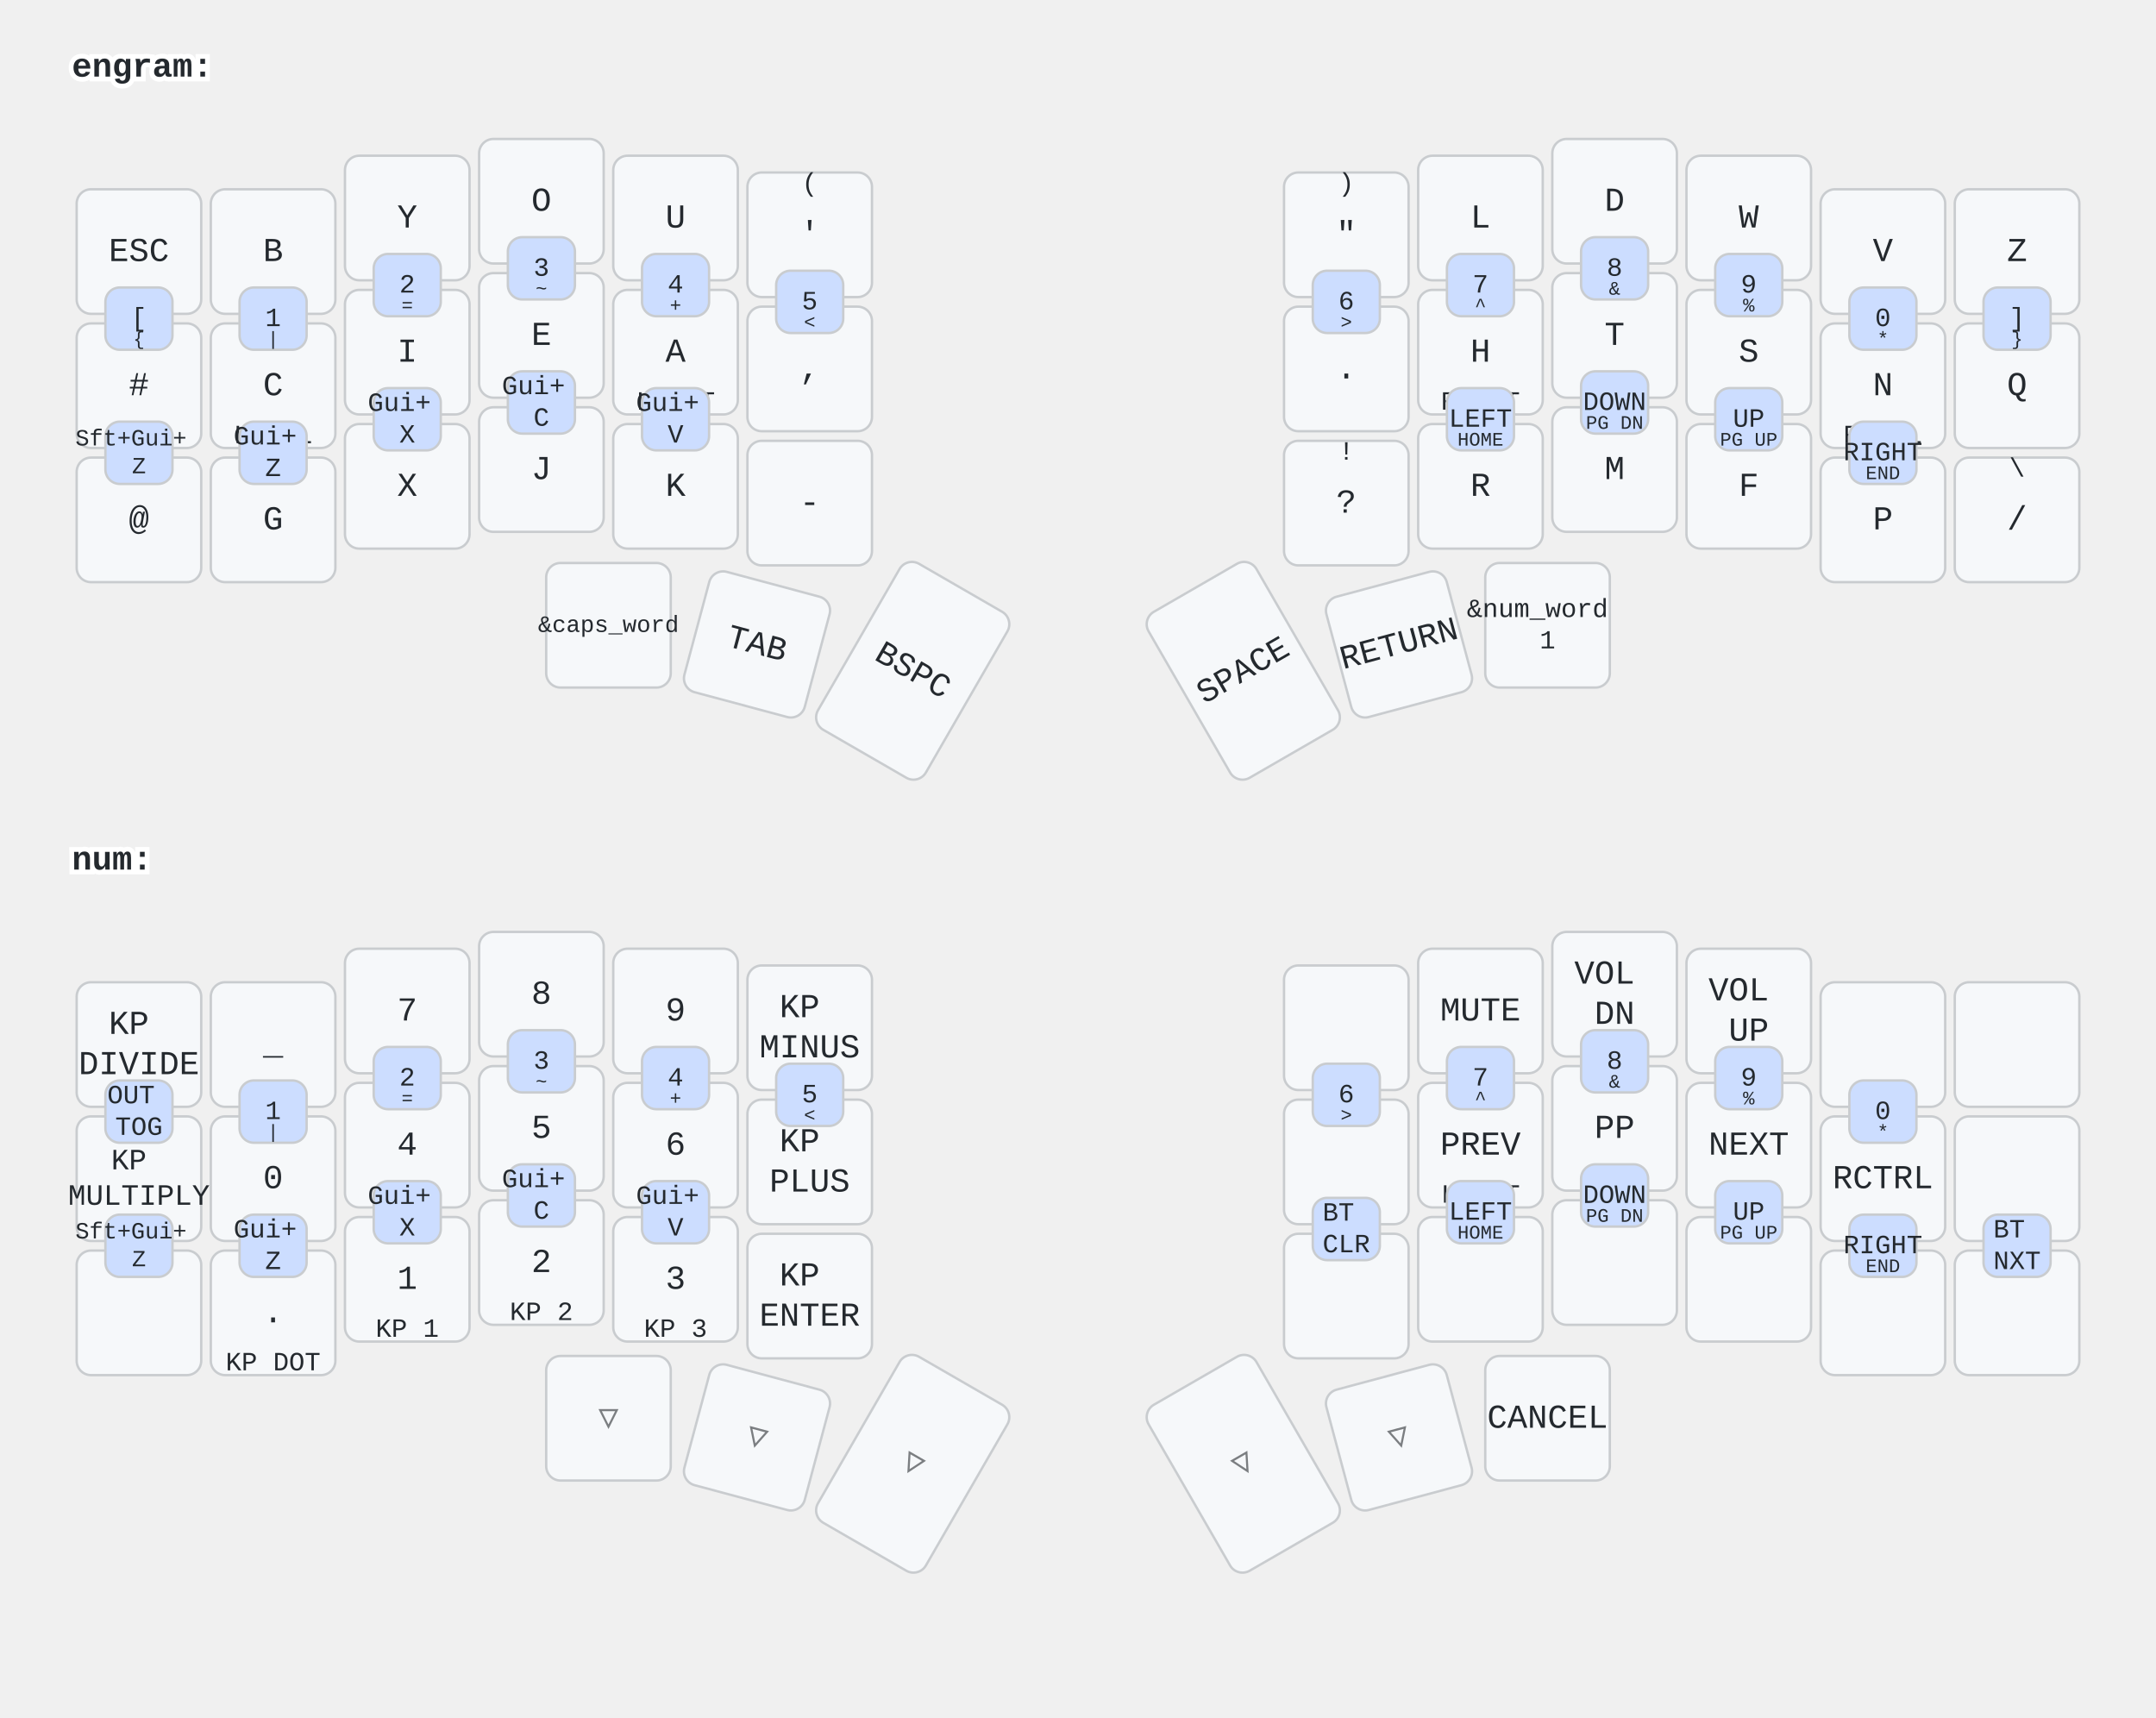
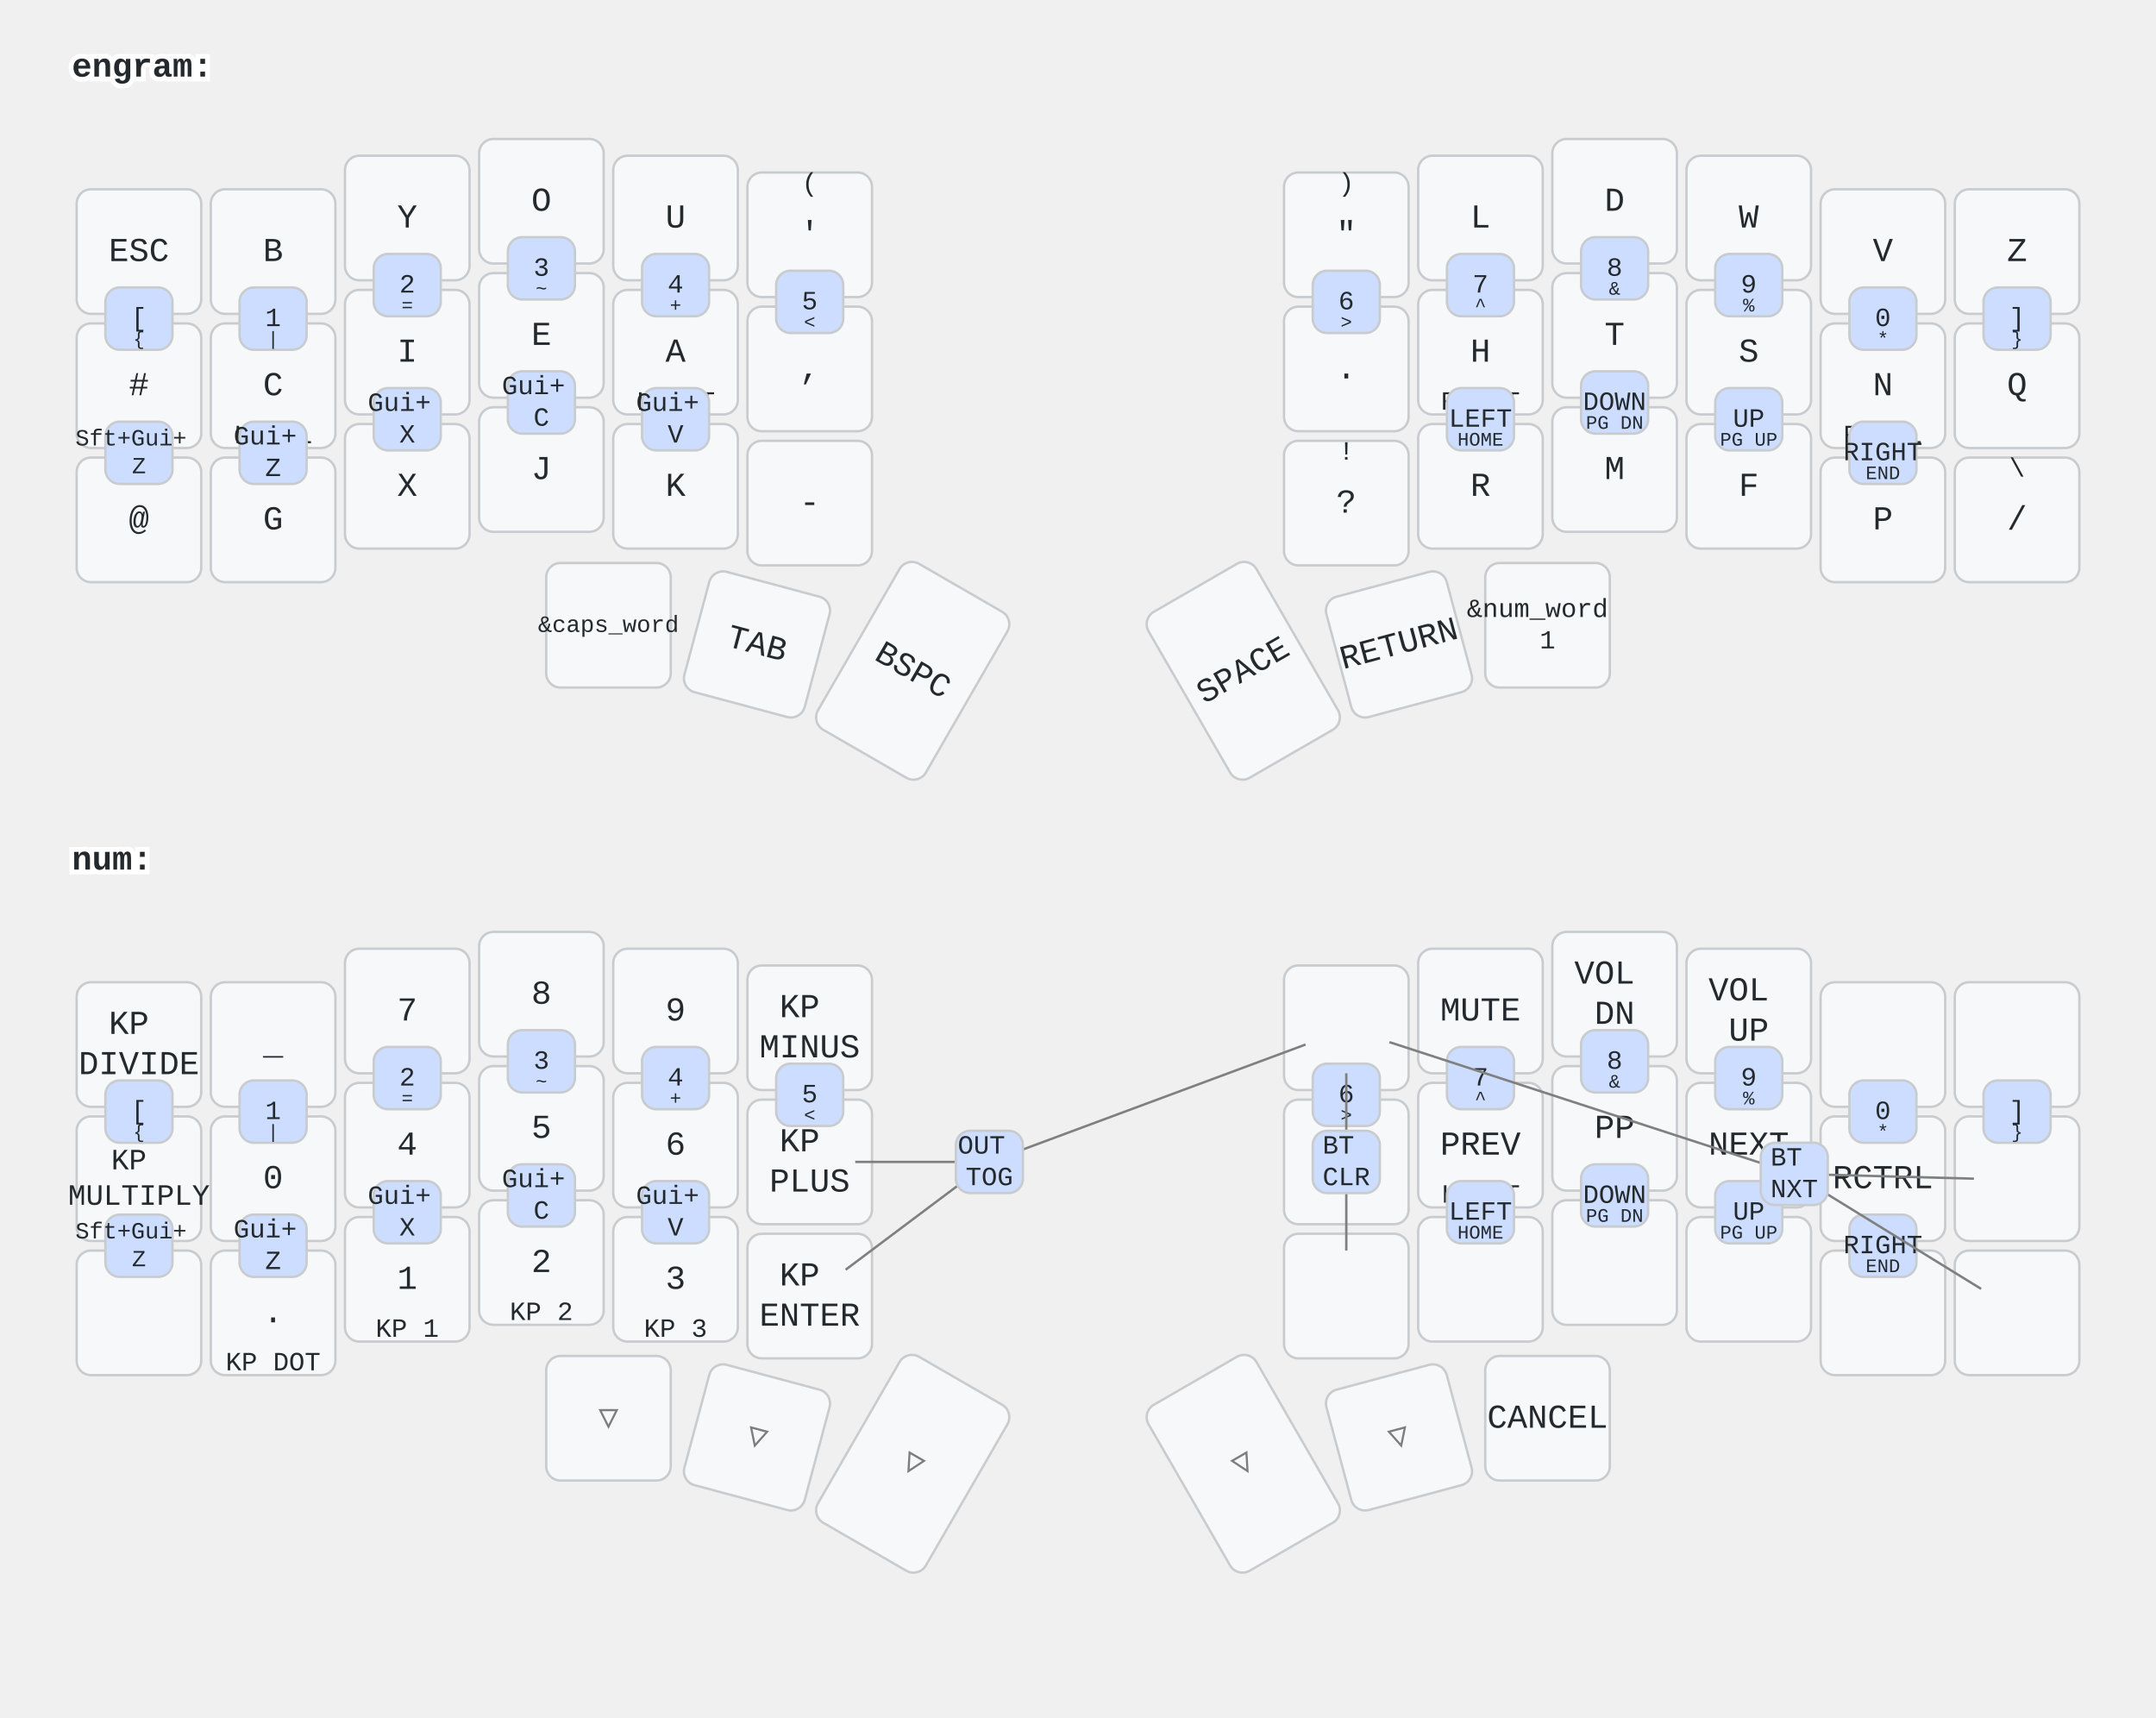
<svg xmlns="http://www.w3.org/2000/svg" width="900" height="717" viewBox="0 0 900 717" class="keymap">
  <style>/* inherit to force styles through use tags */
svg path {
    fill: inherit;
}

/* font and background color specifications */
svg.keymap {
    font-family: SFMono-Regular,Consolas,Liberation Mono,Menlo,monospace;
    font-size: 14px;
    font-kerning: normal;
    text-rendering: optimizeLegibility;
    fill: #24292e;
}

/* default key styling */
rect.key {
    fill: #f6f8fa;
}

rect.key, rect.combo {
    stroke: #c9cccf;
    stroke-width: 1;
}

/* default key side styling, only used is draw_key_sides is set */
rect.side {
    filter: brightness(90%);
}

/* color accent for combo boxes */
rect.combo, rect.combo-separate {
    fill: #cdf;
}

/* color accent for held keys */
rect.held, rect.combo.held {
    fill: #fdd;
}

/* color accent for ghost (optional) keys */
rect.ghost, rect.combo.ghost {
    stroke-dasharray: 4, 4;
    stroke-width: 2;
}

text {
    text-anchor: middle;
    dominant-baseline: middle;
}

/* styling for layer labels */
text.label {
    font-weight: bold;
    text-anchor: start;
    stroke: white;
    stroke-width: 4;
    paint-order: stroke;
}

/* styling for optional footer */
text.footer {
    text-anchor: end;
    dominant-baseline: auto;
    stroke: white;
    stroke-width: 4;
    paint-order: stroke;
}

/* styling for combo tap, and key hold/shifted label text */
text.combo, text.hold, text.shifted {
    font-size: 11px;
}

text.hold {
    text-anchor: middle;
    dominant-baseline: auto;
}

text.shifted {
    text-anchor: middle;
    dominant-baseline: hanging;
}

text.layer-activator {
    text-decoration: underline;
}

/* styling for hold/shifted label text in combo box */
text.combo.hold, text.combo.shifted {
    font-size: 8px;
}

/* lighter symbol for transparent keys */
text.trans {
    fill: #7b7e81;
}

/* styling for combo dendrons */
path.combo {
    stroke-width: 1;
    stroke: gray;
    fill: none;
}

/* Start Tabler Icons Cleanup */
/* cannot use height/width with glyphs */
.icon-tabler &gt; path {
    fill: inherit;
    stroke: inherit;
    stroke-width: 2;
}
/* hide tabler's default box */
.icon-tabler &gt; path[stroke="none"][fill="none"] {
    visibility: hidden;
}
/* End Tabler Icons Cleanup */
</style>
  <g transform="translate(30, 0)" class="layer-engram">
    <text x="0" y="28" class="label" id="engram">engram:</text>
    <g transform="translate(0, 56)">
      <g transform="translate(28, 49)" class="key keypos-0">
        <rect rx="6" ry="6" x="-26" y="-26" width="52" height="52" class="key" />
        <text x="0" y="0" class="key tap">ESC</text>
        <text x="0" y="24" class="key hold">F1</text>
      </g>
      <g transform="translate(84, 49)" class="key keypos-1">
        <rect rx="6" ry="6" x="-26" y="-26" width="52" height="52" class="key" />
        <text x="0" y="0" class="key tap">B</text>
        <text x="0" y="24" class="key hold">F2</text>
      </g>
      <g transform="translate(140, 35)" class="key keypos-2">
        <rect rx="6" ry="6" x="-26" y="-26" width="52" height="52" class="key" />
        <text x="0" y="0" class="key tap">Y</text>
        <text x="0" y="24" class="key hold">F3</text>
      </g>
      <g transform="translate(196, 28)" class="key keypos-3">
        <rect rx="6" ry="6" x="-26" y="-26" width="52" height="52" class="key" />
        <text x="0" y="0" class="key tap">O</text>
        <text x="0" y="24" class="key hold">F4</text>
      </g>
      <g transform="translate(252, 35)" class="key keypos-4">
        <rect rx="6" ry="6" x="-26" y="-26" width="52" height="52" class="key" />
        <text x="0" y="0" class="key tap">U</text>
        <text x="0" y="24" class="key hold">F5</text>
      </g>
      <g transform="translate(308, 42)" class="key keypos-5">
        <rect rx="6" ry="6" x="-26" y="-26" width="52" height="52" class="key" />
        <text x="0" y="0" class="key tap">'</text>
        <text x="0" y="-24" class="key shifted">(</text>
      </g>
      <g transform="translate(532, 42)" class="key keypos-6">
        <rect rx="6" ry="6" x="-26" y="-26" width="52" height="52" class="key" />
        <text x="0" y="0" class="key tap">"</text>
        <text x="0" y="-24" class="key shifted">)</text>
      </g>
      <g transform="translate(588, 35)" class="key keypos-7">
        <rect rx="6" ry="6" x="-26" y="-26" width="52" height="52" class="key" />
        <text x="0" y="0" class="key tap">L</text>
        <text x="0" y="24" class="key hold">F8</text>
      </g>
      <g transform="translate(644, 28)" class="key keypos-8">
        <rect rx="6" ry="6" x="-26" y="-26" width="52" height="52" class="key" />
        <text x="0" y="0" class="key tap">D</text>
        <text x="0" y="24" class="key hold">F9</text>
      </g>
      <g transform="translate(700, 35)" class="key keypos-9">
        <rect rx="6" ry="6" x="-26" y="-26" width="52" height="52" class="key" />
        <text x="0" y="0" class="key tap">W</text>
        <text x="0" y="24" class="key hold">F10</text>
      </g>
      <g transform="translate(756, 49)" class="key keypos-10">
        <rect rx="6" ry="6" x="-26" y="-26" width="52" height="52" class="key" />
        <text x="0" y="0" class="key tap">V</text>
        <text x="0" y="24" class="key hold">F11</text>
      </g>
      <g transform="translate(812, 49)" class="key keypos-11">
        <rect rx="6" ry="6" x="-26" y="-26" width="52" height="52" class="key" />
        <text x="0" y="0" class="key tap">Z</text>
        <text x="0" y="24" class="key hold">F12</text>
      </g>
      <g transform="translate(28, 105)" class="key keypos-12">
        <rect rx="6" ry="6" x="-26" y="-26" width="52" height="52" class="key" />
        <text x="0" y="0" class="key tap">#</text>
        <text x="0" y="-24" class="key shifted">$</text>
      </g>
      <g transform="translate(84, 105)" class="key keypos-13">
        <rect rx="6" ry="6" x="-26" y="-26" width="52" height="52" class="key" />
        <text x="0" y="0" class="key tap">C</text>
        <text x="0" y="24" class="key hold">LCTRL</text>
      </g>
      <g transform="translate(140, 91)" class="key keypos-14">
        <rect rx="6" ry="6" x="-26" y="-26" width="52" height="52" class="key" />
        <text x="0" y="0" class="key tap">I</text>
        <text x="0" y="24" class="key hold">LALT</text>
      </g>
      <g transform="translate(196, 84)" class="key keypos-15">
        <rect rx="6" ry="6" x="-26" y="-26" width="52" height="52" class="key" />
        <text x="0" y="0" class="key tap">E</text>
        <text x="0" y="24" class="key hold">LGUI</text>
      </g>
      <g transform="translate(252, 91)" class="key keypos-16">
        <rect rx="6" ry="6" x="-26" y="-26" width="52" height="52" class="key" />
        <text x="0" y="0" class="key tap">A</text>
        <text x="0" y="24" class="key hold">LSHFT</text>
      </g>
      <g transform="translate(308, 98)" class="key keypos-17">
        <rect rx="6" ry="6" x="-26" y="-26" width="52" height="52" class="key" />
        <text x="0" y="0" class="key tap">,</text>
        <text x="0" y="-24" class="key shifted">;</text>
      </g>
      <g transform="translate(532, 98)" class="key keypos-18">
        <rect rx="6" ry="6" x="-26" y="-26" width="52" height="52" class="key" />
        <text x="0" y="0" class="key tap">.</text>
        <text x="0" y="-24" class="key shifted">:</text>
      </g>
      <g transform="translate(588, 91)" class="key keypos-19">
        <rect rx="6" ry="6" x="-26" y="-26" width="52" height="52" class="key" />
        <text x="0" y="0" class="key tap">H</text>
        <text x="0" y="24" class="key hold">RSHFT</text>
      </g>
      <g transform="translate(644, 84)" class="key keypos-20">
        <rect rx="6" ry="6" x="-26" y="-26" width="52" height="52" class="key" />
        <text x="0" y="0" class="key tap">T</text>
        <text x="0" y="24" class="key hold">RGUI</text>
      </g>
      <g transform="translate(700, 91)" class="key keypos-21">
        <rect rx="6" ry="6" x="-26" y="-26" width="52" height="52" class="key" />
        <text x="0" y="0" class="key tap">S</text>
        <text x="0" y="24" class="key hold">RALT</text>
      </g>
      <g transform="translate(756, 105)" class="key keypos-22">
        <rect rx="6" ry="6" x="-26" y="-26" width="52" height="52" class="key" />
        <text x="0" y="0" class="key tap">N</text>
        <text x="0" y="24" class="key hold">RCTRL</text>
      </g>
      <g transform="translate(812, 105)" class="key keypos-23">
        <rect rx="6" ry="6" x="-26" y="-26" width="52" height="52" class="key" />
        <text x="0" y="0" class="key tap">Q</text>
      </g>
      <g transform="translate(28, 161)" class="key keypos-24">
        <rect rx="6" ry="6" x="-26" y="-26" width="52" height="52" class="key" />
        <text x="0" y="0" class="key tap">@</text>
        <text x="0" y="-24" class="key shifted">`</text>
      </g>
      <g transform="translate(84, 161)" class="key keypos-25">
        <rect rx="6" ry="6" x="-26" y="-26" width="52" height="52" class="key" />
        <text x="0" y="0" class="key tap">G</text>
      </g>
      <g transform="translate(140, 147)" class="key keypos-26">
        <rect rx="6" ry="6" x="-26" y="-26" width="52" height="52" class="key" />
        <text x="0" y="0" class="key tap">X</text>
      </g>
      <g transform="translate(196, 140)" class="key keypos-27">
        <rect rx="6" ry="6" x="-26" y="-26" width="52" height="52" class="key" />
        <text x="0" y="0" class="key tap">J</text>
      </g>
      <g transform="translate(252, 147)" class="key keypos-28">
        <rect rx="6" ry="6" x="-26" y="-26" width="52" height="52" class="key" />
        <text x="0" y="0" class="key tap">K</text>
      </g>
      <g transform="translate(308, 154)" class="key keypos-29">
        <rect rx="6" ry="6" x="-26" y="-26" width="52" height="52" class="key" />
        <text x="0" y="0" class="key tap">-</text>
      </g>
      <g transform="translate(532, 154)" class="key keypos-30">
        <rect rx="6" ry="6" x="-26" y="-26" width="52" height="52" class="key" />
        <text x="0" y="0" class="key tap">?</text>
        <text x="0" y="-24" class="key shifted">!</text>
      </g>
      <g transform="translate(588, 147)" class="key keypos-31">
        <rect rx="6" ry="6" x="-26" y="-26" width="52" height="52" class="key" />
        <text x="0" y="0" class="key tap">R</text>
      </g>
      <g transform="translate(644, 140)" class="key keypos-32">
        <rect rx="6" ry="6" x="-26" y="-26" width="52" height="52" class="key" />
        <text x="0" y="0" class="key tap">M</text>
      </g>
      <g transform="translate(700, 147)" class="key keypos-33">
        <rect rx="6" ry="6" x="-26" y="-26" width="52" height="52" class="key" />
        <text x="0" y="0" class="key tap">F</text>
      </g>
      <g transform="translate(756, 161)" class="key keypos-34">
        <rect rx="6" ry="6" x="-26" y="-26" width="52" height="52" class="key" />
        <text x="0" y="0" class="key tap">P</text>
      </g>
      <g transform="translate(812, 161)" class="key keypos-35">
        <rect rx="6" ry="6" x="-26" y="-26" width="52" height="52" class="key" />
        <text x="0" y="0" class="key tap">/</text>
        <text x="0" y="-24" class="key shifted">\</text>
      </g>
      <g transform="translate(224, 205)" class="key keypos-36">
        <rect rx="6" ry="6" x="-26" y="-26" width="52" height="52" class="key" />
        <text x="0" y="0" class="key tap">
          <tspan style="font-size: 70%">&amp;caps_word</tspan>
        </text>
      </g>
      <g transform="translate(286, 213) rotate(15.0)" class="key keypos-37">
        <rect rx="6" ry="6" x="-26" y="-26" width="52" height="52" class="key" />
        <text x="0" y="0" class="key tap">TAB</text>
      </g>
      <g transform="translate(351, 224) rotate(30.0)" class="key keypos-38">
        <rect rx="6" ry="6" x="-26" y="-40" width="52" height="80" class="key" />
        <text x="0" y="0" class="key tap">BSPC</text>
      </g>
      <g transform="translate(489, 224) rotate(-30.0)" class="key keypos-39">
        <rect rx="6" ry="6" x="-26" y="-40" width="52" height="80" class="key" />
        <text x="0" y="0" class="key tap">SPACE</text>
      </g>
      <g transform="translate(554, 213) rotate(-15.0)" class="key keypos-40">
        <rect rx="6" ry="6" x="-26" y="-26" width="52" height="52" class="key" />
        <text x="0" y="0" class="key tap">RETURN</text>
      </g>
      <g transform="translate(616, 205)" class="key keypos-41">
        <rect rx="6" ry="6" x="-26" y="-26" width="52" height="52" class="key" />
        <text x="0" y="0" class="key tap">
          <tspan x="0" dy="-0.6em" style="font-size: 78%">&amp;num_word</tspan>
          <tspan x="0" dy="1.2em" style="font-size: 78%">1</tspan>
        </text>
      </g>
      <g class="combo combopos-0">
        <rect rx="6" ry="6" x="14" y="64" width="28" height="26" class="combo" />
        <text x="28" y="77" class="combo tap">[</text>
        <text x="28" y="88" class="combo hold">{</text>
      </g>
      <g class="combo combopos-1">
        <rect rx="6" ry="6" x="798" y="64" width="28" height="26" class="combo" />
        <text x="812" y="77" class="combo tap">]</text>
        <text x="812" y="88" class="combo hold">}</text>
      </g>
      <g class="combo combopos-2">
        <rect rx="6" ry="6" x="70" y="64" width="28" height="26" class="combo" />
        <text x="84" y="77" class="combo tap">1</text>
        <text x="84" y="88" class="combo hold">|</text>
      </g>
      <g class="combo combopos-3">
        <rect rx="6" ry="6" x="126" y="50" width="28" height="26" class="combo" />
        <text x="140" y="63" class="combo tap">2</text>
        <text x="140" y="74" class="combo hold">=</text>
      </g>
      <g class="combo combopos-4">
        <rect rx="6" ry="6" x="182" y="43" width="28" height="26" class="combo" />
        <text x="196" y="56" class="combo tap">3</text>
        <text x="196" y="67" class="combo hold">~</text>
      </g>
      <g class="combo combopos-5">
        <rect rx="6" ry="6" x="238" y="50" width="28" height="26" class="combo" />
        <text x="252" y="63" class="combo tap">4</text>
        <text x="252" y="74" class="combo hold">+</text>
      </g>
      <g class="combo combopos-6">
        <rect rx="6" ry="6" x="294" y="57" width="28" height="26" class="combo" />
        <text x="308" y="70" class="combo tap">5</text>
        <text x="308" y="81" class="combo hold">&lt;</text>
      </g>
      <g class="combo combopos-7">
        <rect rx="6" ry="6" x="518" y="57" width="28" height="26" class="combo" />
        <text x="532" y="70" class="combo tap">6</text>
        <text x="532" y="81" class="combo hold">&gt;</text>
      </g>
      <g class="combo combopos-8">
        <rect rx="6" ry="6" x="574" y="50" width="28" height="26" class="combo" />
        <text x="588" y="63" class="combo tap">7</text>
        <text x="588" y="74" class="combo hold">^</text>
      </g>
      <g class="combo combopos-9">
        <rect rx="6" ry="6" x="630" y="43" width="28" height="26" class="combo" />
        <text x="644" y="56" class="combo tap">8</text>
        <text x="644" y="67" class="combo hold">&amp;</text>
      </g>
      <g class="combo combopos-10">
        <rect rx="6" ry="6" x="686" y="50" width="28" height="26" class="combo" />
        <text x="700" y="63" class="combo tap">9</text>
        <text x="700" y="74" class="combo hold">%</text>
      </g>
      <g class="combo combopos-11">
        <rect rx="6" ry="6" x="742" y="64" width="28" height="26" class="combo" />
        <text x="756" y="77" class="combo tap">0</text>
        <text x="756" y="88" class="combo hold">*</text>
      </g>
      <g class="combo combopos-12">
        <rect rx="6" ry="6" x="14" y="120" width="28" height="26" class="combo" />
        <text x="28" y="133" class="combo tap">
          <tspan x="28" dy="-0.6em" style="font-size: 88%">Sft+Gui+</tspan>
          <tspan x="28" dy="1.2em" style="font-size: 88%">Z</tspan>
        </text>
      </g>
      <g class="combo combopos-13">
        <rect rx="6" ry="6" x="70" y="120" width="28" height="26" class="combo" />
        <text x="84" y="133" class="combo tap">
          <tspan x="84" dy="-0.6em">Gui+</tspan>
          <tspan x="84" dy="1.2em">Z</tspan>
        </text>
      </g>
      <g class="combo combopos-14">
        <rect rx="6" ry="6" x="126" y="106" width="28" height="26" class="combo" />
        <text x="140" y="119" class="combo tap">
          <tspan x="140" dy="-0.6em">Gui+</tspan>
          <tspan x="140" dy="1.2em">X</tspan>
        </text>
      </g>
      <g class="combo combopos-15">
        <rect rx="6" ry="6" x="182" y="99" width="28" height="26" class="combo" />
        <text x="196" y="112" class="combo tap">
          <tspan x="196" dy="-0.6em">Gui+</tspan>
          <tspan x="196" dy="1.2em">C</tspan>
        </text>
      </g>
      <g class="combo combopos-16">
        <rect rx="6" ry="6" x="238" y="106" width="28" height="26" class="combo" />
        <text x="252" y="119" class="combo tap">
          <tspan x="252" dy="-0.6em">Gui+</tspan>
          <tspan x="252" dy="1.2em">V</tspan>
        </text>
      </g>
      <g class="combo combopos-17">
        <rect rx="6" ry="6" x="574" y="106" width="28" height="26" class="combo" />
        <text x="588" y="119" class="combo tap">LEFT</text>
        <text x="588" y="130" class="combo hold">HOME</text>
      </g>
      <g class="combo combopos-18">
        <rect rx="6" ry="6" x="630" y="99" width="28" height="26" class="combo" />
        <text x="644" y="112" class="combo tap">DOWN</text>
        <text x="644" y="123" class="combo hold">PG DN</text>
      </g>
      <g class="combo combopos-19">
        <rect rx="6" ry="6" x="686" y="106" width="28" height="26" class="combo" />
        <text x="700" y="119" class="combo tap">UP</text>
        <text x="700" y="130" class="combo hold">PG UP</text>
      </g>
      <g class="combo combopos-20">
        <rect rx="6" ry="6" x="742" y="120" width="28" height="26" class="combo" />
        <text x="756" y="133" class="combo tap">RIGHT</text>
        <text x="756" y="144" class="combo hold">END</text>
      </g>
    </g>
  </g>
  <g transform="translate(30, 331)" class="layer-num">
    <text x="0" y="28" class="label" id="num">num:</text>
    <g transform="translate(0, 56)">
      <g transform="translate(28, 49)" class="key keypos-0">
        <rect rx="6" ry="6" x="-26" y="-26" width="52" height="52" class="key" />
        <text x="0" y="0" class="key tap">
          <tspan x="0" dy="-0.6em">KP</tspan>
          <tspan x="0" dy="1.2em">DIVIDE</tspan>
        </text>
      </g>
      <g transform="translate(84, 49)" class="key keypos-1">
        <rect rx="6" ry="6" x="-26" y="-26" width="52" height="52" class="key" />
        <text x="0" y="0" class="key tap">_</text>
      </g>
      <g transform="translate(140, 35)" class="key keypos-2">
        <rect rx="6" ry="6" x="-26" y="-26" width="52" height="52" class="key" />
        <text x="0" y="0" class="key tap">7</text>
        <text x="0" y="24" class="key hold">KP 7</text>
      </g>
      <g transform="translate(196, 28)" class="key keypos-3">
        <rect rx="6" ry="6" x="-26" y="-26" width="52" height="52" class="key" />
        <text x="0" y="0" class="key tap">8</text>
        <text x="0" y="24" class="key hold">KP 8</text>
      </g>
      <g transform="translate(252, 35)" class="key keypos-4">
        <rect rx="6" ry="6" x="-26" y="-26" width="52" height="52" class="key" />
        <text x="0" y="0" class="key tap">9</text>
        <text x="0" y="24" class="key hold">KP 9</text>
      </g>
      <g transform="translate(308, 42)" class="key keypos-5">
        <rect rx="6" ry="6" x="-26" y="-26" width="52" height="52" class="key" />
        <text x="0" y="0" class="key tap">
          <tspan x="0" dy="-0.6em">KP</tspan>
          <tspan x="0" dy="1.2em">MINUS</tspan>
        </text>
      </g>
      <g transform="translate(532, 42)" class="key keypos-6">
        <rect rx="6" ry="6" x="-26" y="-26" width="52" height="52" class="key" />
      </g>
      <g transform="translate(588, 35)" class="key keypos-7">
        <rect rx="6" ry="6" x="-26" y="-26" width="52" height="52" class="key" />
        <text x="0" y="0" class="key tap">MUTE</text>
      </g>
      <g transform="translate(644, 28)" class="key keypos-8">
        <rect rx="6" ry="6" x="-26" y="-26" width="52" height="52" class="key" />
        <text x="0" y="0" class="key tap">
          <tspan x="0" dy="-0.6em">VOL</tspan>
          <tspan x="0" dy="1.2em">DN</tspan>
        </text>
      </g>
      <g transform="translate(700, 35)" class="key keypos-9">
        <rect rx="6" ry="6" x="-26" y="-26" width="52" height="52" class="key" />
        <text x="0" y="0" class="key tap">
          <tspan x="0" dy="-0.6em">VOL</tspan>
          <tspan x="0" dy="1.2em">UP</tspan>
        </text>
      </g>
      <g transform="translate(756, 49)" class="key keypos-10">
        <rect rx="6" ry="6" x="-26" y="-26" width="52" height="52" class="key" />
      </g>
      <g transform="translate(812, 49)" class="key keypos-11">
        <rect rx="6" ry="6" x="-26" y="-26" width="52" height="52" class="key" />
      </g>
      <g transform="translate(28, 105)" class="key keypos-12">
        <rect rx="6" ry="6" x="-26" y="-26" width="52" height="52" class="key" />
        <text x="0" y="0" class="key tap">
          <tspan x="0" dy="-0.6em" style="font-size: 88%">KP</tspan>
          <tspan x="0" dy="1.2em" style="font-size: 88%">MULTIPLY</tspan>
        </text>
      </g>
      <g transform="translate(84, 105)" class="key keypos-13">
        <rect rx="6" ry="6" x="-26" y="-26" width="52" height="52" class="key" />
        <text x="0" y="0" class="key tap">0</text>
        <text x="0" y="24" class="key hold">KP 0</text>
      </g>
      <g transform="translate(140, 91)" class="key keypos-14">
        <rect rx="6" ry="6" x="-26" y="-26" width="52" height="52" class="key" />
        <text x="0" y="0" class="key tap">4</text>
        <text x="0" y="24" class="key hold">KP 4</text>
      </g>
      <g transform="translate(196, 84)" class="key keypos-15">
        <rect rx="6" ry="6" x="-26" y="-26" width="52" height="52" class="key" />
        <text x="0" y="0" class="key tap">5</text>
        <text x="0" y="24" class="key hold">KP 5</text>
      </g>
      <g transform="translate(252, 91)" class="key keypos-16">
        <rect rx="6" ry="6" x="-26" y="-26" width="52" height="52" class="key" />
        <text x="0" y="0" class="key tap">6</text>
        <text x="0" y="24" class="key hold">KP 6</text>
      </g>
      <g transform="translate(308, 98)" class="key keypos-17">
        <rect rx="6" ry="6" x="-26" y="-26" width="52" height="52" class="key" />
        <text x="0" y="0" class="key tap">
          <tspan x="0" dy="-0.6em">KP</tspan>
          <tspan x="0" dy="1.2em">PLUS</tspan>
        </text>
      </g>
      <g transform="translate(532, 98)" class="key keypos-18">
        <rect rx="6" ry="6" x="-26" y="-26" width="52" height="52" class="key" />
      </g>
      <g transform="translate(588, 91)" class="key keypos-19">
        <rect rx="6" ry="6" x="-26" y="-26" width="52" height="52" class="key" />
        <text x="0" y="0" class="key tap">PREV</text>
        <text x="0" y="24" class="key hold">LSHFT</text>
      </g>
      <g transform="translate(644, 84)" class="key keypos-20">
        <rect rx="6" ry="6" x="-26" y="-26" width="52" height="52" class="key" />
        <text x="0" y="0" class="key tap">PP</text>
        <text x="0" y="24" class="key hold">RGUI</text>
      </g>
      <g transform="translate(700, 91)" class="key keypos-21">
        <rect rx="6" ry="6" x="-26" y="-26" width="52" height="52" class="key" />
        <text x="0" y="0" class="key tap">NEXT</text>
        <text x="0" y="24" class="key hold">RALT</text>
      </g>
      <g transform="translate(756, 105)" class="key keypos-22">
        <rect rx="6" ry="6" x="-26" y="-26" width="52" height="52" class="key" />
        <text x="0" y="0" class="key tap">RCTRL</text>
      </g>
      <g transform="translate(812, 105)" class="key keypos-23">
        <rect rx="6" ry="6" x="-26" y="-26" width="52" height="52" class="key" />
      </g>
      <g transform="translate(28, 161)" class="key keypos-24">
        <rect rx="6" ry="6" x="-26" y="-26" width="52" height="52" class="key" />
      </g>
      <g transform="translate(84, 161)" class="key keypos-25">
        <rect rx="6" ry="6" x="-26" y="-26" width="52" height="52" class="key" />
        <text x="0" y="0" class="key tap">.</text>
        <text x="0" y="24" class="key hold">KP DOT</text>
      </g>
      <g transform="translate(140, 147)" class="key keypos-26">
        <rect rx="6" ry="6" x="-26" y="-26" width="52" height="52" class="key" />
        <text x="0" y="0" class="key tap">1</text>
        <text x="0" y="24" class="key hold">KP 1</text>
      </g>
      <g transform="translate(196, 140)" class="key keypos-27">
        <rect rx="6" ry="6" x="-26" y="-26" width="52" height="52" class="key" />
        <text x="0" y="0" class="key tap">2</text>
        <text x="0" y="24" class="key hold">KP 2</text>
      </g>
      <g transform="translate(252, 147)" class="key keypos-28">
        <rect rx="6" ry="6" x="-26" y="-26" width="52" height="52" class="key" />
        <text x="0" y="0" class="key tap">3</text>
        <text x="0" y="24" class="key hold">KP 3</text>
      </g>
      <g transform="translate(308, 154)" class="key keypos-29">
        <rect rx="6" ry="6" x="-26" y="-26" width="52" height="52" class="key" />
        <text x="0" y="0" class="key tap">
          <tspan x="0" dy="-0.6em">KP</tspan>
          <tspan x="0" dy="1.2em">ENTER</tspan>
        </text>
      </g>
      <g transform="translate(532, 154)" class="key keypos-30">
        <rect rx="6" ry="6" x="-26" y="-26" width="52" height="52" class="key" />
      </g>
      <g transform="translate(588, 147)" class="key keypos-31">
        <rect rx="6" ry="6" x="-26" y="-26" width="52" height="52" class="key" />
      </g>
      <g transform="translate(644, 140)" class="key keypos-32">
        <rect rx="6" ry="6" x="-26" y="-26" width="52" height="52" class="key" />
      </g>
      <g transform="translate(700, 147)" class="key keypos-33">
        <rect rx="6" ry="6" x="-26" y="-26" width="52" height="52" class="key" />
      </g>
      <g transform="translate(756, 161)" class="key keypos-34">
        <rect rx="6" ry="6" x="-26" y="-26" width="52" height="52" class="key" />
      </g>
      <g transform="translate(812, 161)" class="key keypos-35">
        <rect rx="6" ry="6" x="-26" y="-26" width="52" height="52" class="key" />
      </g>
      <g transform="translate(224, 205)" class="key trans keypos-36">
        <rect rx="6" ry="6" x="-26" y="-26" width="52" height="52" class="key trans" />
        <text x="0" y="0" class="key trans tap">▽</text>
      </g>
      <g transform="translate(286, 213) rotate(15.0)" class="key trans keypos-37">
        <rect rx="6" ry="6" x="-26" y="-26" width="52" height="52" class="key trans" />
        <text x="0" y="0" class="key trans tap">▽</text>
      </g>
      <g transform="translate(351, 224) rotate(30.0)" class="key trans keypos-38">
        <rect rx="6" ry="6" x="-26" y="-40" width="52" height="80" class="key trans" />
        <text x="0" y="0" class="key trans tap">▽</text>
      </g>
      <g transform="translate(489, 224) rotate(-30.0)" class="key trans keypos-39">
        <rect rx="6" ry="6" x="-26" y="-40" width="52" height="80" class="key trans" />
        <text x="0" y="0" class="key trans tap">▽</text>
      </g>
      <g transform="translate(554, 213) rotate(-15.0)" class="key trans keypos-40">
        <rect rx="6" ry="6" x="-26" y="-26" width="52" height="52" class="key trans" />
        <text x="0" y="0" class="key trans tap">▽</text>
      </g>
      <g transform="translate(616, 205)" class="key keypos-41">
        <rect rx="6" ry="6" x="-26" y="-26" width="52" height="52" class="key" />
        <text x="0" y="0" class="key tap">CANCEL</text>
      </g>
      <g class="combo combopos-0">
+         <rect rx="6" ry="6" x="14" y="64" width="28" height="26" class="combo" />
+         <text x="28" y="77" class="combo tap">[</text>
+         <text x="28" y="88" class="combo hold">{</text>
+       </g>
+       <g class="combo combopos-1">
+         <rect rx="6" ry="6" x="798" y="64" width="28" height="26" class="combo" />
+         <text x="812" y="77" class="combo tap">]</text>
+         <text x="812" y="88" class="combo hold">}</text>
+       </g>
+       <g class="combo combopos-2">
        <rect rx="6" ry="6" x="70" y="64" width="28" height="26" class="combo" />
        <text x="84" y="77" class="combo tap">1</text>
        <text x="84" y="88" class="combo hold">|</text>
      </g>
-       <g class="combo combopos-1">
+       <g class="combo combopos-3">
        <rect rx="6" ry="6" x="126" y="50" width="28" height="26" class="combo" />
        <text x="140" y="63" class="combo tap">2</text>
        <text x="140" y="74" class="combo hold">=</text>
      </g>
-       <g class="combo combopos-2">
+       <g class="combo combopos-4">
        <rect rx="6" ry="6" x="182" y="43" width="28" height="26" class="combo" />
        <text x="196" y="56" class="combo tap">3</text>
        <text x="196" y="67" class="combo hold">~</text>
      </g>
-       <g class="combo combopos-3">
+       <g class="combo combopos-5">
        <rect rx="6" ry="6" x="238" y="50" width="28" height="26" class="combo" />
        <text x="252" y="63" class="combo tap">4</text>
        <text x="252" y="74" class="combo hold">+</text>
      </g>
-       <g class="combo combopos-4">
+       <g class="combo combopos-6">
        <rect rx="6" ry="6" x="294" y="57" width="28" height="26" class="combo" />
        <text x="308" y="70" class="combo tap">5</text>
        <text x="308" y="81" class="combo hold">&lt;</text>
      </g>
-       <g class="combo combopos-5">
+       <g class="combo combopos-7">
        <rect rx="6" ry="6" x="518" y="57" width="28" height="26" class="combo" />
        <text x="532" y="70" class="combo tap">6</text>
        <text x="532" y="81" class="combo hold">&gt;</text>
      </g>
-       <g class="combo combopos-6">
+       <g class="combo combopos-8">
        <rect rx="6" ry="6" x="574" y="50" width="28" height="26" class="combo" />
        <text x="588" y="63" class="combo tap">7</text>
        <text x="588" y="74" class="combo hold">^</text>
      </g>
-       <g class="combo combopos-7">
+       <g class="combo combopos-9">
        <rect rx="6" ry="6" x="630" y="43" width="28" height="26" class="combo" />
        <text x="644" y="56" class="combo tap">8</text>
        <text x="644" y="67" class="combo hold">&amp;</text>
      </g>
-       <g class="combo combopos-8">
+       <g class="combo combopos-10">
        <rect rx="6" ry="6" x="686" y="50" width="28" height="26" class="combo" />
        <text x="700" y="63" class="combo tap">9</text>
        <text x="700" y="74" class="combo hold">%</text>
      </g>
-       <g class="combo combopos-9">
+       <g class="combo combopos-11">
        <rect rx="6" ry="6" x="742" y="64" width="28" height="26" class="combo" />
        <text x="756" y="77" class="combo tap">0</text>
        <text x="756" y="88" class="combo hold">*</text>
      </g>
-       <g class="combo combopos-10">
+       <g class="combo combopos-12">
        <rect rx="6" ry="6" x="14" y="120" width="28" height="26" class="combo" />
        <text x="28" y="133" class="combo tap">
          <tspan x="28" dy="-0.6em" style="font-size: 88%">Sft+Gui+</tspan>
          <tspan x="28" dy="1.2em" style="font-size: 88%">Z</tspan>
        </text>
      </g>
-       <g class="combo combopos-11">
+       <g class="combo combopos-13">
        <rect rx="6" ry="6" x="70" y="120" width="28" height="26" class="combo" />
        <text x="84" y="133" class="combo tap">
          <tspan x="84" dy="-0.6em">Gui+</tspan>
          <tspan x="84" dy="1.2em">Z</tspan>
        </text>
      </g>
-       <g class="combo combopos-12">
+       <g class="combo combopos-14">
        <rect rx="6" ry="6" x="126" y="106" width="28" height="26" class="combo" />
        <text x="140" y="119" class="combo tap">
          <tspan x="140" dy="-0.6em">Gui+</tspan>
          <tspan x="140" dy="1.2em">X</tspan>
        </text>
      </g>
-       <g class="combo combopos-13">
+       <g class="combo combopos-15">
        <rect rx="6" ry="6" x="182" y="99" width="28" height="26" class="combo" />
        <text x="196" y="112" class="combo tap">
          <tspan x="196" dy="-0.6em">Gui+</tspan>
          <tspan x="196" dy="1.2em">C</tspan>
        </text>
      </g>
-       <g class="combo combopos-14">
+       <g class="combo combopos-16">
        <rect rx="6" ry="6" x="238" y="106" width="28" height="26" class="combo" />
        <text x="252" y="119" class="combo tap">
          <tspan x="252" dy="-0.6em">Gui+</tspan>
          <tspan x="252" dy="1.2em">V</tspan>
        </text>
      </g>
-       <g class="combo combopos-15">
+       <g class="combo combopos-17">
        <rect rx="6" ry="6" x="574" y="106" width="28" height="26" class="combo" />
        <text x="588" y="119" class="combo tap">LEFT</text>
        <text x="588" y="130" class="combo hold">HOME</text>
      </g>
-       <g class="combo combopos-16">
+       <g class="combo combopos-18">
        <rect rx="6" ry="6" x="630" y="99" width="28" height="26" class="combo" />
        <text x="644" y="112" class="combo tap">DOWN</text>
        <text x="644" y="123" class="combo hold">PG DN</text>
      </g>
-       <g class="combo combopos-17">
+       <g class="combo combopos-19">
        <rect rx="6" ry="6" x="686" y="106" width="28" height="26" class="combo" />
        <text x="700" y="119" class="combo tap">UP</text>
        <text x="700" y="130" class="combo hold">PG UP</text>
      </g>
-       <g class="combo combopos-18">
+       <g class="combo combopos-20">
        <rect rx="6" ry="6" x="742" y="120" width="28" height="26" class="combo" />
        <text x="756" y="133" class="combo tap">RIGHT</text>
        <text x="756" y="144" class="combo hold">END</text>
      </g>
-       <g class="combo combopos-19">
-         <rect rx="6" ry="6" x="518" y="113" width="28" height="26" class="combo" />
-         <text x="532" y="126" class="combo tap">
+       <g class="combo combopos-21">
+         <path d="M532,98 l0,-37" class="combo" />
+         <path d="M532,98 l0,37" class="combo" />
+         <rect rx="6" ry="6" x="518" y="85" width="28" height="26" class="combo" />
+         <text x="532" y="98" class="combo tap">
          <tspan x="532" dy="-0.6em">BT</tspan>
          <tspan x="532" dy="1.2em">CLR</tspan>
        </text>
      </g>
-       <g class="combo combopos-20">
-         <rect rx="6" ry="6" x="798" y="120" width="28" height="26" class="combo" />
-         <text x="812" y="133" class="combo tap">
-           <tspan x="812" dy="-0.6em">BT</tspan>
-           <tspan x="812" dy="1.2em">NXT</tspan>
-         </text>
-       </g>
-       <g class="combo combopos-21">
-         <rect rx="6" ry="6" x="14" y="64" width="28" height="26" class="combo" />
-         <text x="28" y="77" class="combo tap">
-           <tspan x="28" dy="-0.6em">OUT</tspan>
-           <tspan x="28" dy="1.2em">TOG</tspan>
+       <g class="combo combopos-22">
+         <path d="M719,103 l-169,-55" class="combo" />
+         <path d="M719,103 l75,2" class="combo" />
+         <path d="M719,103 l78,48" class="combo" />
+         <rect rx="6" ry="6" x="705" y="90" width="28" height="26" class="combo" />
+         <text x="719" y="103" class="combo tap">
+           <tspan x="719" dy="-0.6em">BT</tspan>
+           <tspan x="719" dy="1.2em">NXT</tspan>
+         </text>
+       </g>
+       <g class="combo combopos-23">
+         <path d="M383,98 l132,-49" class="combo" />
+         <path d="M383,98 l-56,0" class="combo" />
+         <path d="M383,98 l-60,45" class="combo" />
+         <rect rx="6" ry="6" x="369" y="85" width="28" height="26" class="combo" />
+         <text x="383" y="98" class="combo tap">
+           <tspan x="383" dy="-0.6em">OUT</tspan>
+           <tspan x="383" dy="1.2em">TOG</tspan>
        </text>
      </g>
    </g>
  </g>
</svg>
